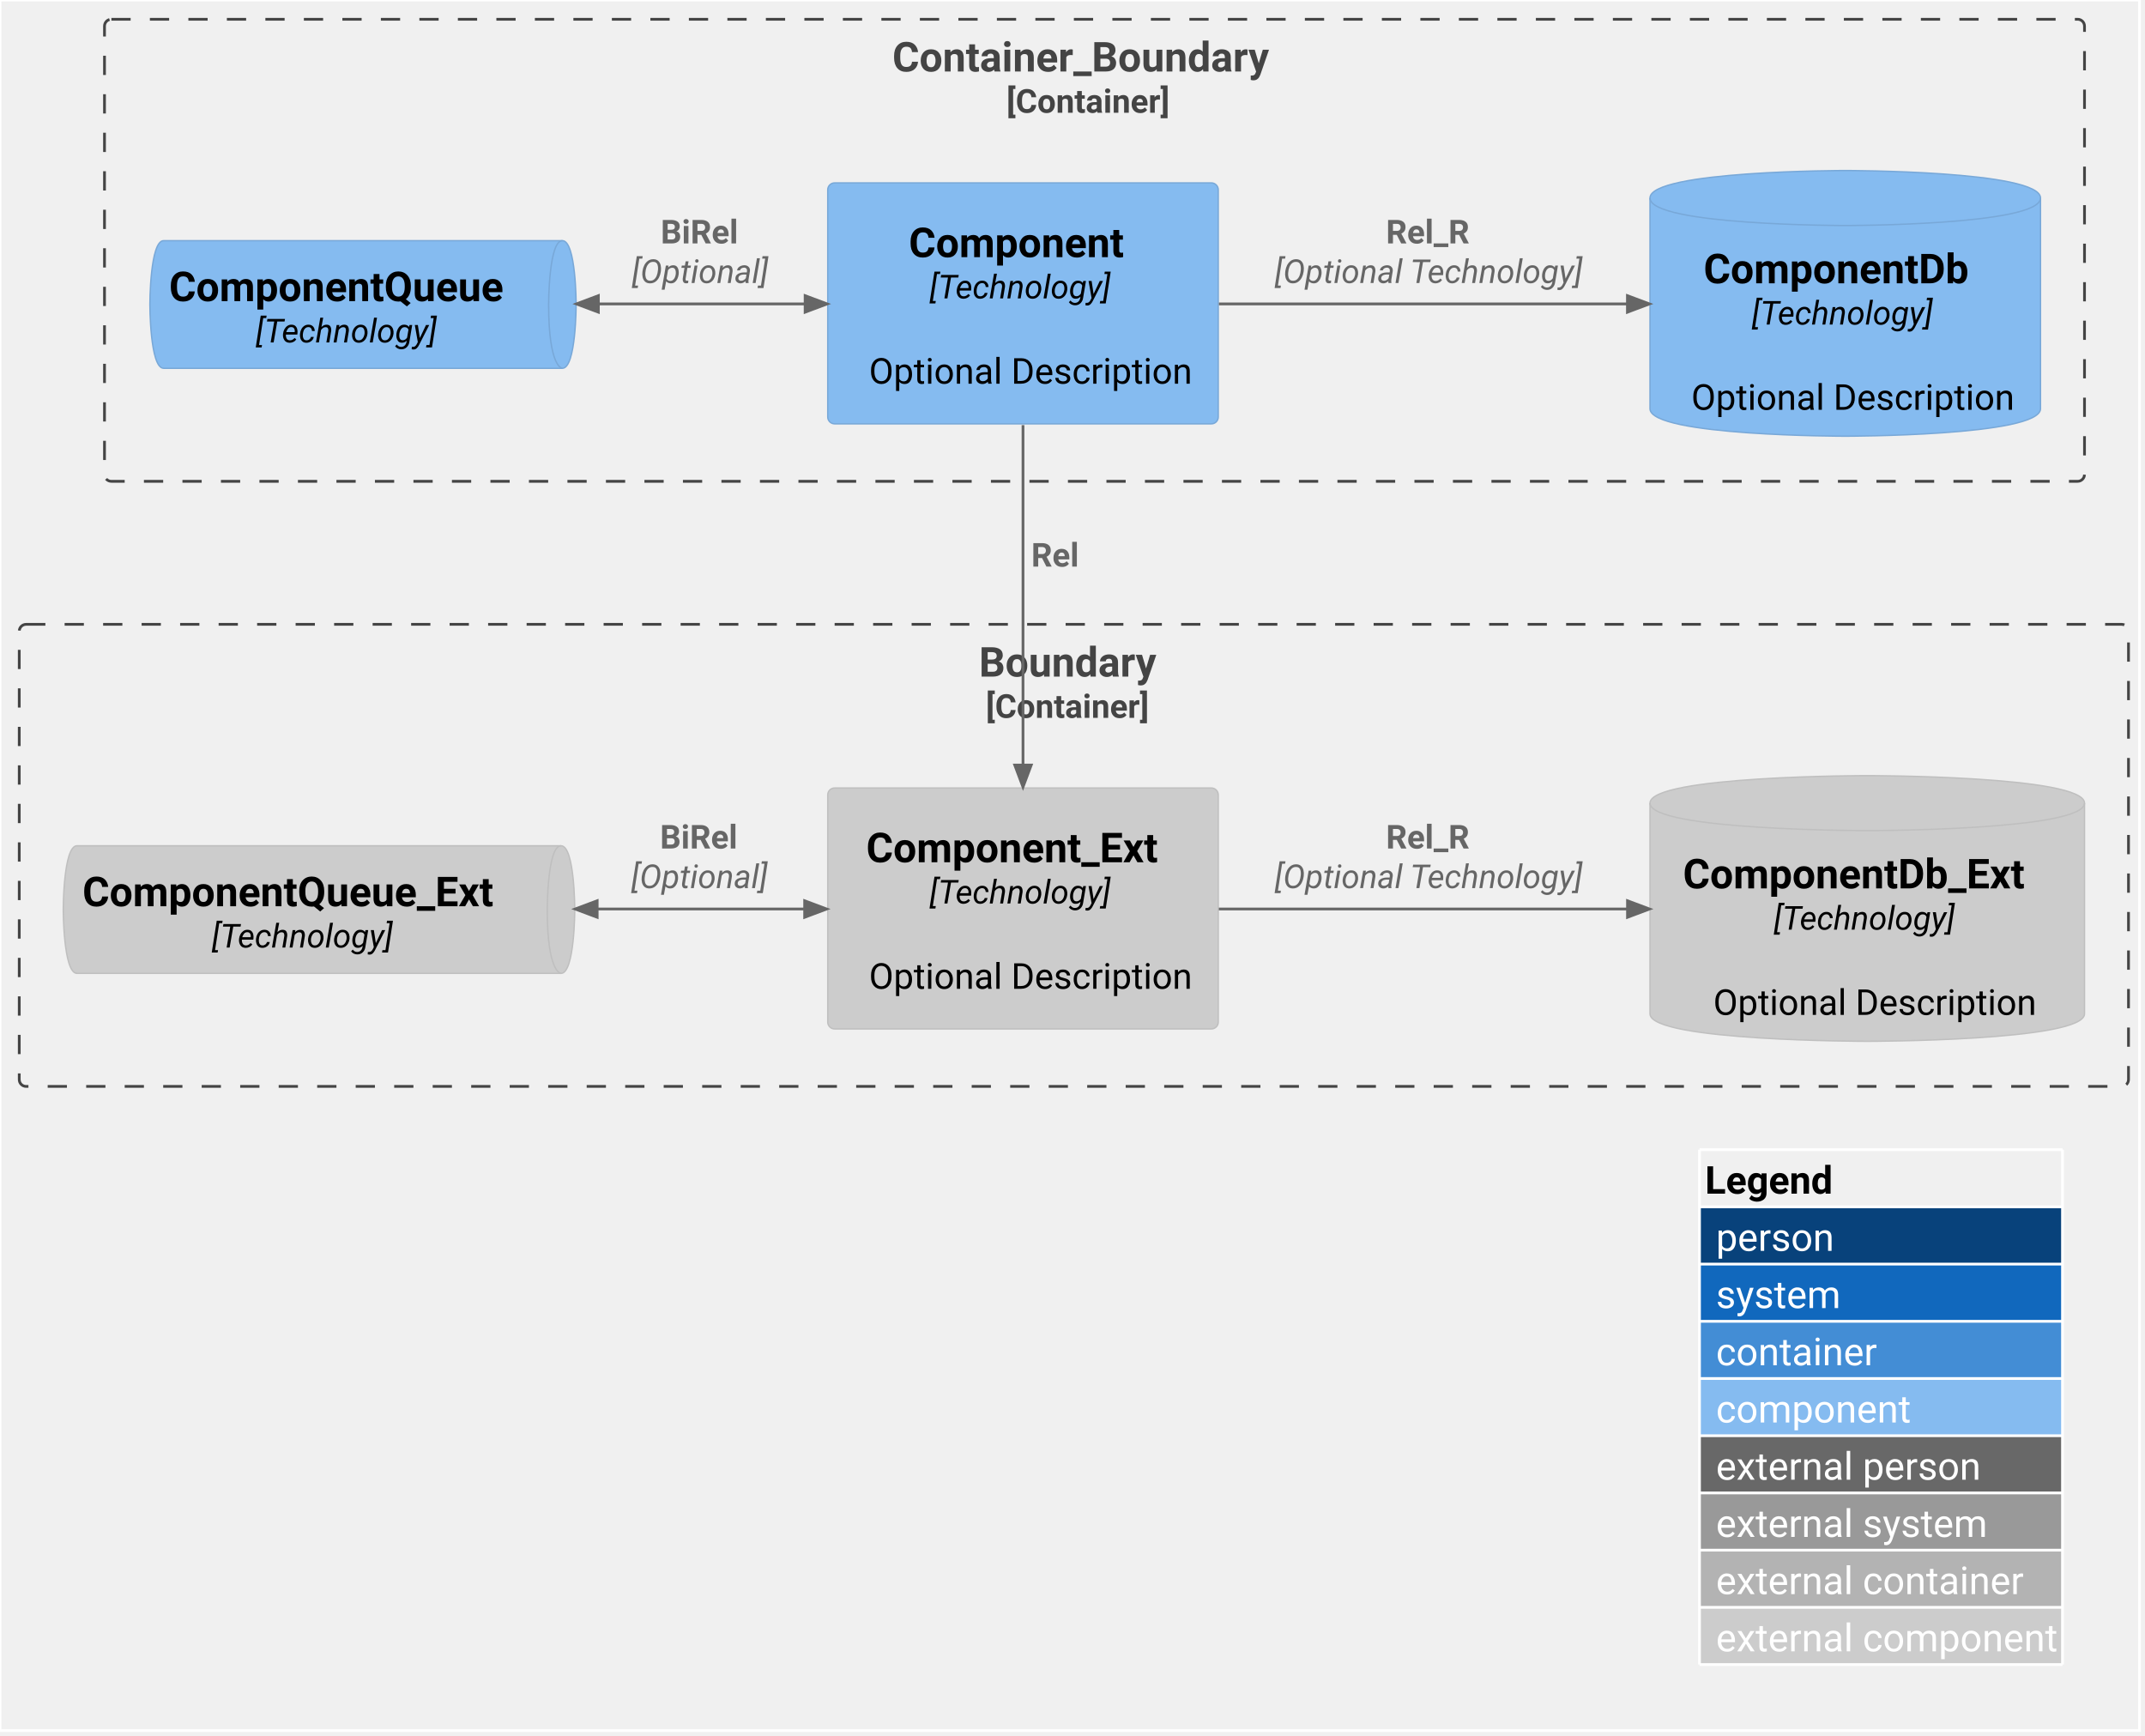
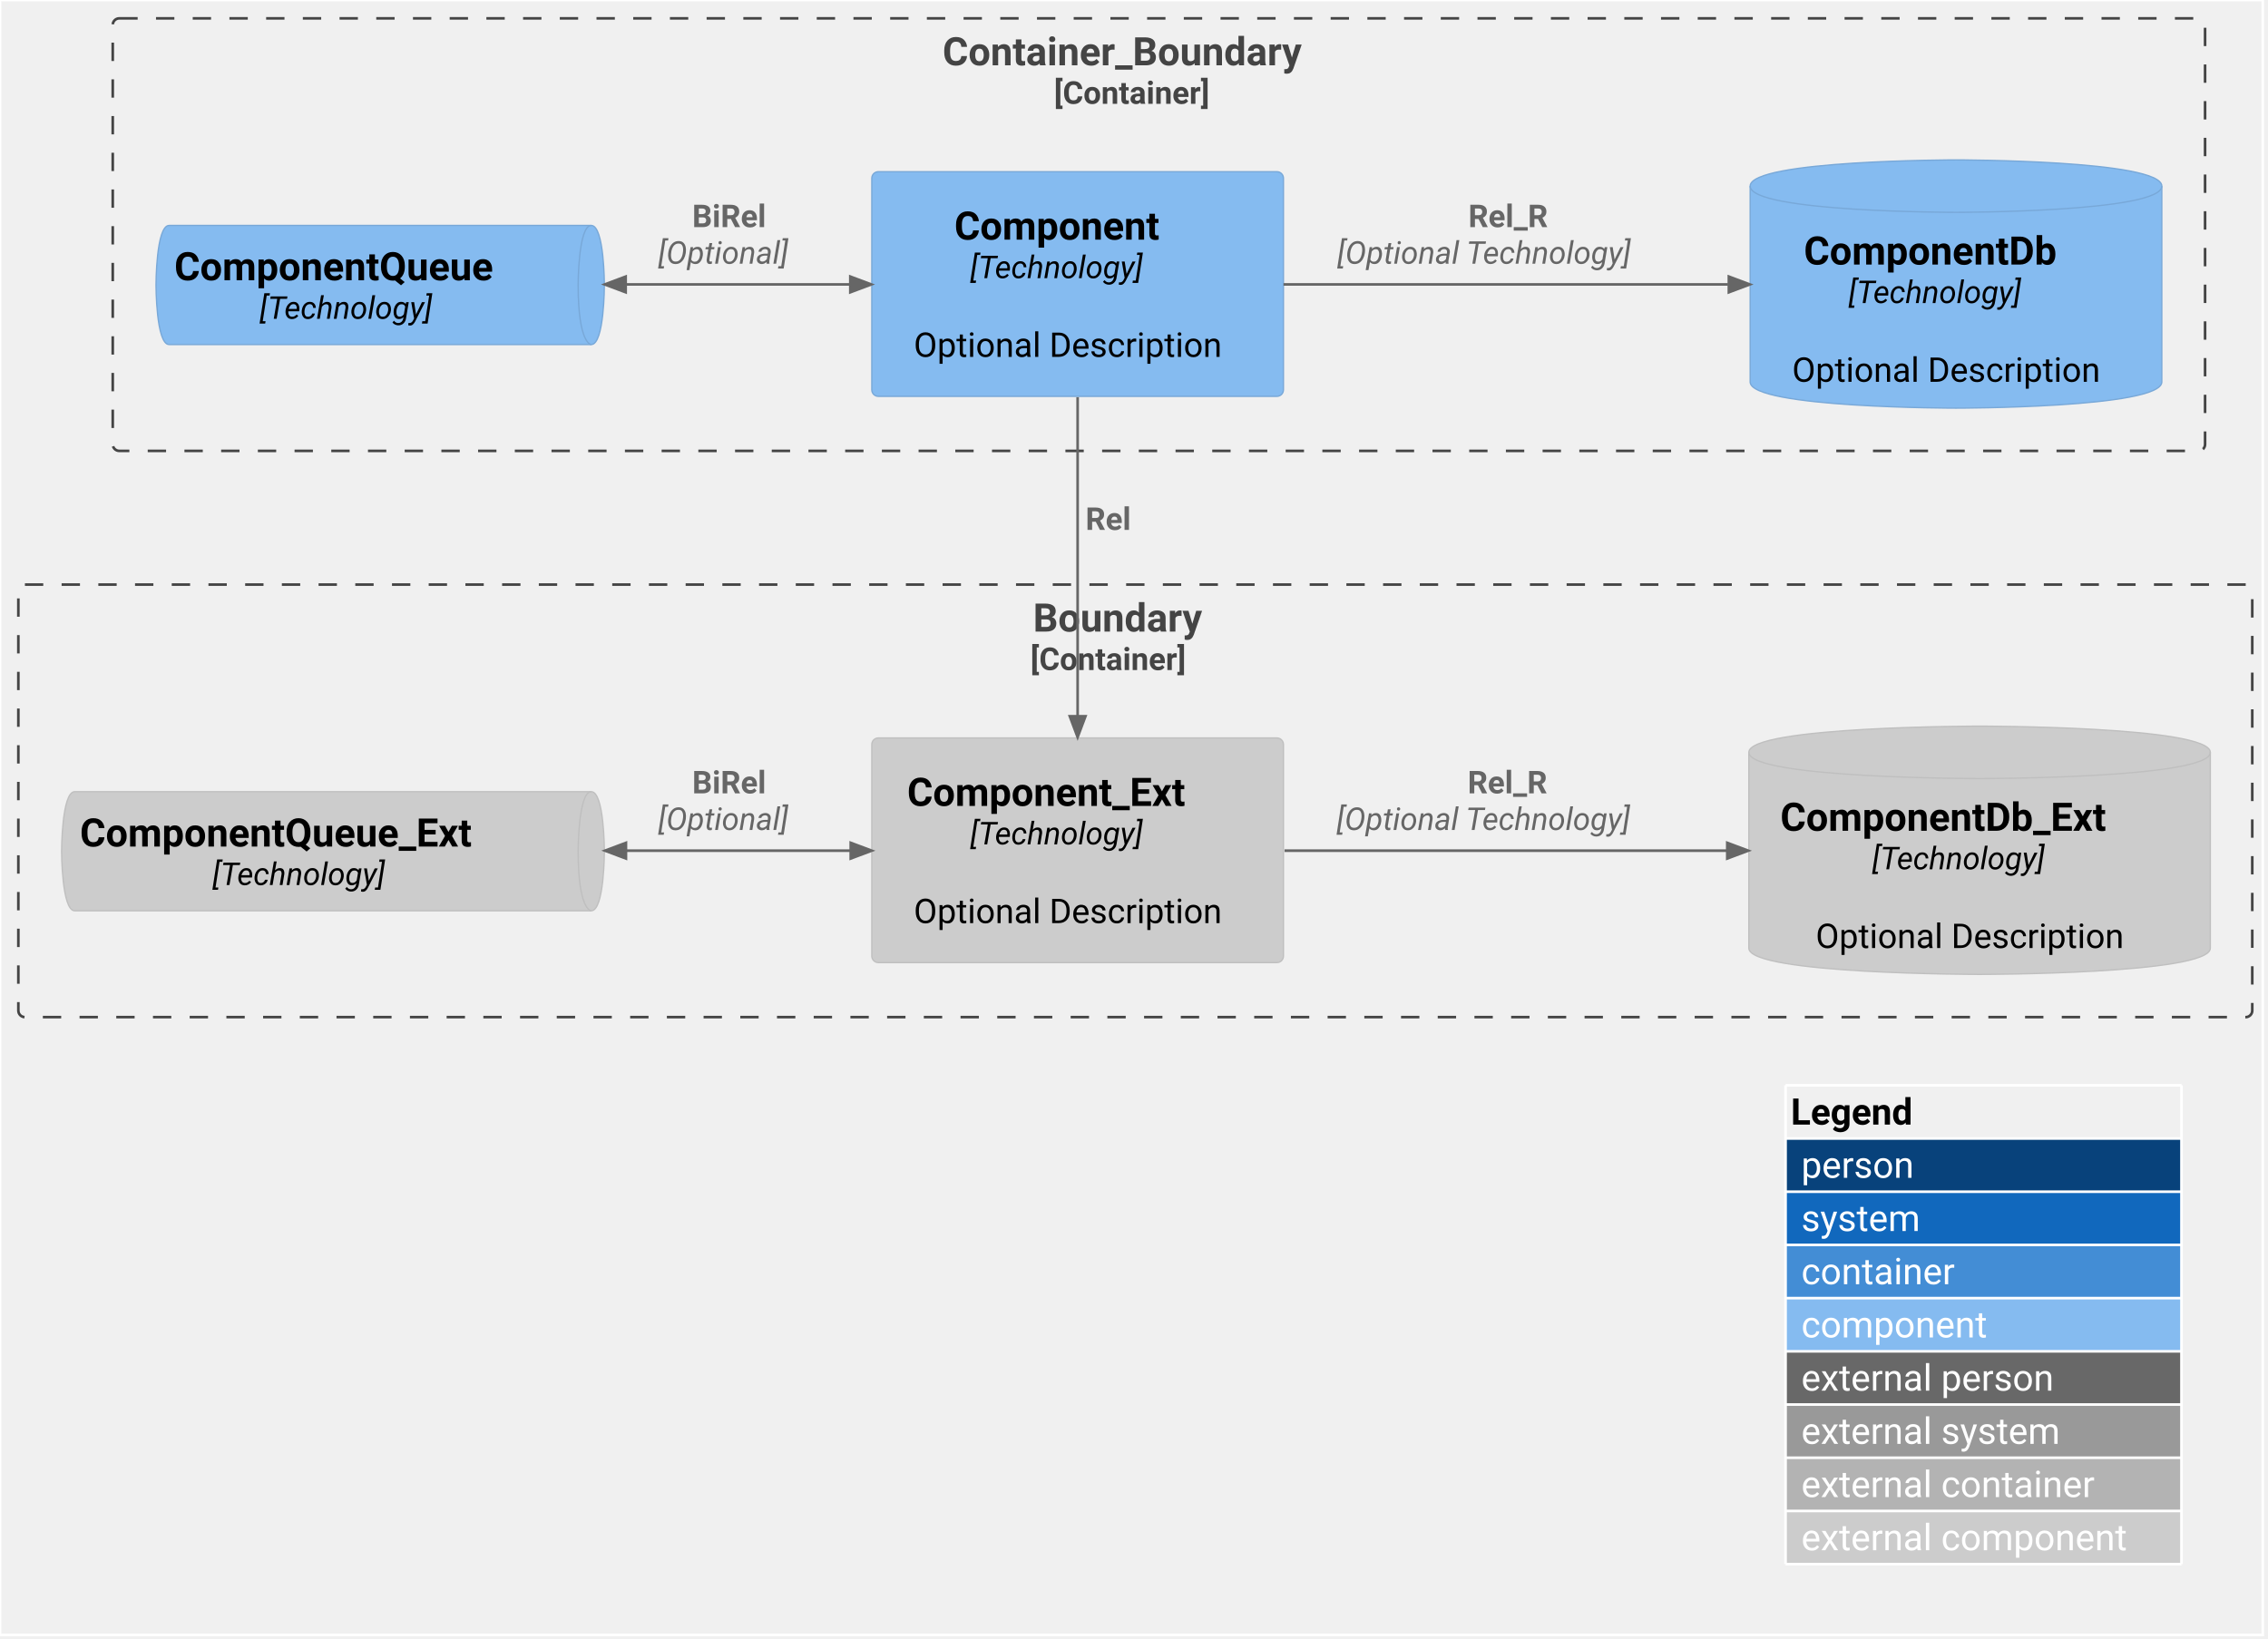
- <svg xmlns="http://www.w3.org/2000/svg" contentStyleType="text/css" height="631px" preserveAspectRatio="none" style="width:780px;height:631px;background:#FFFFFF;" version="1.1" viewBox="0 0 780 631" width="780px" zoomAndPan="magnify">
+ <svg xmlns="http://www.w3.org/2000/svg" contentStyleType="text/css" height="625px" preserveAspectRatio="none" style="width:865px;height:625px;background:#FFFFFF;" version="1.1" viewBox="0 0 865 625" width="865px" zoomAndPan="magnify">
  <defs />
  <g>
-     <rect fill="none" height="629.199" style="stroke:#FFFFFF;stroke-width:1.0;" width="778" x="0" y="0" />
+     <rect fill="none" height="623.672" style="stroke:#FFFFFF;stroke-width:1.0;" width="863" x="0" y="0" />
    <g id="cluster_boundary1">
-       <rect height="168" rx="2.5" ry="2.5" style="stroke:#444444;stroke-width:1.0;fill:none;stroke-dasharray:7.0,7.0;" width="720" x="38" y="7" />
-       <text fill="#444444" font-family="Roboto" font-size="15" font-weight="bold" lengthAdjust="spacing" textLength="147" x="324.5" y="26">Container_Boundary</text>
-       <text fill="#444444" font-family="Roboto" font-size="12" font-weight="bold" lengthAdjust="spacing" textLength="64" x="366" y="41">[Container]</text>
+       <rect fill="none" height="165" rx="2.5" ry="2.5" style="stroke:#444444;stroke-width:1.0;stroke-dasharray:7.0,7.0;" width="798" x="43" y="7" />
+       <text fill="#444444" font-family="Roboto" font-size="15" font-weight="bold" lengthAdjust="spacing" textLength="165" x="359.5" y="24.923">Container_Boundary</text>
+       <text fill="#444444" font-family="Roboto" font-size="12" font-weight="bold" lengthAdjust="spacing" textLength="80" x="402" y="39.6">[Container]</text>
    </g>
    <g id="cluster_boundary2">
-       <rect height="168" rx="2.5" ry="2.5" style="stroke:#444444;stroke-width:1.0;fill:none;stroke-dasharray:7.0,7.0;" width="767" x="7" y="227" />
-       <text fill="#444444" font-family="Roboto" font-size="15" font-weight="bold" lengthAdjust="spacing" textLength="69" x="356" y="246">Boundary</text>
-       <text fill="#444444" font-family="Roboto" font-size="12" font-weight="bold" lengthAdjust="spacing" textLength="64" x="358.5" y="261">[Container]</text>
+       <rect fill="none" height="165" rx="2.5" ry="2.5" style="stroke:#444444;stroke-width:1.0;stroke-dasharray:7.0,7.0;" width="852" x="7" y="223" />
+       <text fill="#444444" font-family="Roboto" font-size="15" font-weight="bold" lengthAdjust="spacing" textLength="78" x="394" y="240.923">Boundary</text>
+       <text fill="#444444" font-family="Roboto" font-size="12" font-weight="bold" lengthAdjust="spacing" textLength="80" x="393" y="255.6">[Container]</text>
    </g>
    <g id="elem_component1">
-       <rect fill="#85BBF0" height="87.6" rx="2.5" ry="2.5" style="stroke:#78A8D8;stroke-width:0.5;" width="142" x="301" y="66.5" />
-       <text fill="#000000" font-family="Roboto" font-size="15" font-weight="bold" lengthAdjust="spacing" textLength="83" x="330.5" y="93.5">Component</text>
-       <text fill="#000000" font-family="Roboto" font-size="12" font-style="italic" lengthAdjust="spacing" textLength="68" x="338" y="108.5">[Technology]</text>
-       <text fill="#000000" font-family="Roboto" font-size="13" lengthAdjust="spacing" textLength="4" x="370.5" y="123.9"> </text>
-       <text fill="#000000" font-family="Roboto" font-size="13" lengthAdjust="spacing" textLength="115" x="316" y="139.5">Optional Description</text>
+       <rect fill="#85BBF0" height="85.695" rx="2.5" ry="2.5" style="stroke:#78A8D8;stroke-width:0.5;" width="157" x="332.5" y="65.5" />
+       <text fill="#000000" font-family="Roboto" font-size="15" font-weight="bold" lengthAdjust="spacing" textLength="94" x="364" y="91.423">Component</text>
+       <text fill="#000000" font-family="Roboto" font-size="12" font-style="italic" lengthAdjust="spacing" textLength="82" x="370" y="106.1">[Technology]</text>
+       <text fill="#000000" font-family="Roboto" font-size="13" lengthAdjust="spacing" textLength="4" x="409" y="120.997"> </text>
+       <text fill="#000000" font-family="Roboto" font-size="13" lengthAdjust="spacing" textLength="129" x="348.5" y="136.129">Optional Description</text>
    </g>
    <g id="elem_cqueue">
-       <path d="M59.5,87.5 L204.5,87.5 C209.5,87.5 209.5,110.7 209.5,110.7 C209.5,110.7 209.5,133.9 204.5,133.9 L59.5,133.9 C54.5,133.9 54.5,110.7 54.5,110.7 C54.5,110.7 54.5,87.5 59.5,87.5 " fill="#85BBF0" style="stroke:#78A8D8;stroke-width:0.5;" />
-       <path d="M204.5,87.5 C199.5,87.5 199.5,110.7 199.5,110.7 C199.5,133.9 204.5,133.9 204.5,133.9 " fill="none" style="stroke:#78A8D8;stroke-width:0.5;" />
-       <text fill="#000000" font-family="Roboto" font-size="15" font-weight="bold" lengthAdjust="spacing" textLength="131" x="61.5" y="109.5">ComponentQueue</text>
-       <text fill="#000000" font-family="Roboto" font-size="12" font-style="italic" lengthAdjust="spacing" textLength="68" x="93" y="124.5">[Technology]</text>
+       <path d="M64.5,86 L225.5,86 C230.5,86 230.5,108.715 230.5,108.715 C230.5,108.715 230.5,131.43 225.5,131.43 L64.5,131.43 C59.5,131.43 59.5,108.715 59.5,108.715 C59.5,108.715 59.5,86 64.5,86 " fill="#85BBF0" style="stroke:#78A8D8;stroke-width:0.5;" />
+       <path d="M225.5,86 C220.5,86 220.5,108.715 220.5,108.715 C220.5,131.43 225.5,131.43 225.5,131.43 " fill="none" style="stroke:#78A8D8;stroke-width:0.5;" />
+       <text fill="#000000" font-family="Roboto" font-size="15" font-weight="bold" lengthAdjust="spacing" textLength="147" x="66.5" y="106.923">ComponentQueue</text>
+       <text fill="#000000" font-family="Roboto" font-size="12" font-style="italic" lengthAdjust="spacing" textLength="82" x="99" y="121.6">[Technology]</text>
    </g>
    <g id="elem_cdb">
-       <path d="M600,72 C600,62 671,62 671,62 C671,62 742,62 742,72 L742,148.6 C742,158.6 671,158.6 671,158.6 C671,158.6 600,158.6 600,148.6 L600,72 " fill="#85BBF0" style="stroke:#78A8D8;stroke-width:0.5;" />
-       <path d="M600,72 C600,82 671,82 671,82 C671,82 742,82 742,72 " fill="none" style="stroke:#78A8D8;stroke-width:0.5;" />
-       <text fill="#000000" font-family="Roboto" font-size="15" font-weight="bold" lengthAdjust="spacing" textLength="103" x="619.5" y="103">ComponentDb</text>
-       <text fill="#000000" font-family="Roboto" font-size="12" font-style="italic" lengthAdjust="spacing" textLength="68" x="637" y="118">[Technology]</text>
-       <text fill="#000000" font-family="Roboto" font-size="13" lengthAdjust="spacing" textLength="4" x="669.5" y="133.4"> </text>
-       <text fill="#000000" font-family="Roboto" font-size="13" lengthAdjust="spacing" textLength="115" x="615" y="149">Optional Description</text>
+       <path d="M667.5,71 C667.5,61 746,61 746,61 C746,61 824.5,61 824.5,71 L824.5,145.695 C824.5,155.695 746,155.695 746,155.695 C746,155.695 667.5,155.695 667.5,145.695 L667.5,71 " fill="#85BBF0" style="stroke:#78A8D8;stroke-width:0.5;" />
+       <path d="M667.5,71 C667.5,81 746,81 746,81 C746,81 824.5,81 824.5,71 " fill="none" style="stroke:#78A8D8;stroke-width:0.5;" />
+       <text fill="#000000" font-family="Roboto" font-size="15" font-weight="bold" lengthAdjust="spacing" textLength="116" x="688" y="100.923">ComponentDb</text>
+       <text fill="#000000" font-family="Roboto" font-size="12" font-style="italic" lengthAdjust="spacing" textLength="82" x="705" y="115.6">[Technology]</text>
+       <text fill="#000000" font-family="Roboto" font-size="13" lengthAdjust="spacing" textLength="4" x="744" y="130.497"> </text>
+       <text fill="#000000" font-family="Roboto" font-size="13" lengthAdjust="spacing" textLength="129" x="683.5" y="145.629">Optional Description</text>
    </g>
    <g id="elem_component2">
-       <rect fill="#CCCCCC" height="87.6" rx="2.5" ry="2.5" style="stroke:#BFBFBF;stroke-width:0.5;" width="142" x="301" y="286.5" />
-       <text fill="#000000" font-family="Roboto" font-size="15" font-weight="bold" lengthAdjust="spacing" textLength="114" x="315" y="313.5">Component_Ext</text>
-       <text fill="#000000" font-family="Roboto" font-size="12" font-style="italic" lengthAdjust="spacing" textLength="68" x="338" y="328.5">[Technology]</text>
-       <text fill="#000000" font-family="Roboto" font-size="13" lengthAdjust="spacing" textLength="4" x="370.5" y="343.9"> </text>
-       <text fill="#000000" font-family="Roboto" font-size="13" lengthAdjust="spacing" textLength="115" x="316" y="359.5">Optional Description</text>
+       <rect fill="#CCCCCC" height="85.695" rx="2.5" ry="2.5" style="stroke:#BFBFBF;stroke-width:0.5;" width="157" x="332.5" y="281.5" />
+       <text fill="#000000" font-family="Roboto" font-size="15" font-weight="bold" lengthAdjust="spacing" textLength="130" x="346" y="307.423">Component_Ext</text>
+       <text fill="#000000" font-family="Roboto" font-size="12" font-style="italic" lengthAdjust="spacing" textLength="82" x="370" y="322.1">[Technology]</text>
+       <text fill="#000000" font-family="Roboto" font-size="13" lengthAdjust="spacing" textLength="4" x="409" y="336.997"> </text>
+       <text fill="#000000" font-family="Roboto" font-size="13" lengthAdjust="spacing" textLength="129" x="348.5" y="352.129">Optional Description</text>
    </g>
    <g id="elem_cqueue2">
-       <path d="M28,307.5 L204,307.5 C209,307.5 209,330.7 209,330.7 C209,330.7 209,353.9 204,353.9 L28,353.9 C23,353.9 23,330.7 23,330.7 C23,330.7 23,307.5 28,307.5 " fill="#CCCCCC" style="stroke:#BFBFBF;stroke-width:0.5;" />
-       <path d="M204,307.5 C199,307.5 199,330.7 199,330.7 C199,353.9 204,353.9 204,353.9 " fill="none" style="stroke:#BFBFBF;stroke-width:0.5;" />
-       <text fill="#000000" font-family="Roboto" font-size="15" font-weight="bold" lengthAdjust="spacing" textLength="162" x="30" y="329.5">ComponentQueue_Ext</text>
-       <text fill="#000000" font-family="Roboto" font-size="12" font-style="italic" lengthAdjust="spacing" textLength="68" x="77" y="344.5">[Technology]</text>
+       <path d="M28.5,302 L225.5,302 C230.5,302 230.5,324.715 230.5,324.715 C230.5,324.715 230.5,347.43 225.5,347.43 L28.5,347.43 C23.5,347.43 23.5,324.715 23.5,324.715 C23.5,324.715 23.5,302 28.5,302 " fill="#CCCCCC" style="stroke:#BFBFBF;stroke-width:0.5;" />
+       <path d="M225.5,302 C220.5,302 220.5,324.715 220.5,324.715 C220.5,347.43 225.5,347.43 225.5,347.43 " fill="none" style="stroke:#BFBFBF;stroke-width:0.5;" />
+       <text fill="#000000" font-family="Roboto" font-size="15" font-weight="bold" lengthAdjust="spacing" textLength="183" x="30.5" y="322.923">ComponentQueue_Ext</text>
+       <text fill="#000000" font-family="Roboto" font-size="12" font-style="italic" lengthAdjust="spacing" textLength="82" x="81" y="337.6">[Technology]</text>
    </g>
    <g id="elem_cdb2">
-       <path d="M600,292 C600,282 679,282 679,282 C679,282 758,282 758,292 L758,368.6 C758,378.6 679,378.6 679,378.6 C679,378.6 600,378.6 600,368.6 L600,292 " fill="#CCCCCC" style="stroke:#BFBFBF;stroke-width:0.5;" />
-       <path d="M600,292 C600,302 679,302 679,302 C679,302 758,302 758,292 " fill="none" style="stroke:#BFBFBF;stroke-width:0.5;" />
-       <text fill="#000000" font-family="Roboto" font-size="15" font-weight="bold" lengthAdjust="spacing" textLength="134" x="612" y="323">ComponentDb_Ext</text>
-       <text fill="#000000" font-family="Roboto" font-size="12" font-style="italic" lengthAdjust="spacing" textLength="68" x="645" y="338">[Technology]</text>
-       <text fill="#000000" font-family="Roboto" font-size="13" lengthAdjust="spacing" textLength="4" x="677.5" y="353.4"> </text>
-       <text fill="#000000" font-family="Roboto" font-size="13" lengthAdjust="spacing" textLength="115" x="623" y="369">Optional Description</text>
+       <path d="M667,287 C667,277 755,277 755,277 C755,277 843,277 843,287 L843,361.695 C843,371.695 755,371.695 755,371.695 C755,371.695 667,371.695 667,361.695 L667,287 " fill="#CCCCCC" style="stroke:#BFBFBF;stroke-width:0.5;" />
+       <path d="M667,287 C667,297 755,297 755,297 C755,297 843,297 843,287 " fill="none" style="stroke:#BFBFBF;stroke-width:0.5;" />
+       <text fill="#000000" font-family="Roboto" font-size="15" font-weight="bold" lengthAdjust="spacing" textLength="152" x="679" y="316.923">ComponentDb_Ext</text>
+       <text fill="#000000" font-family="Roboto" font-size="12" font-style="italic" lengthAdjust="spacing" textLength="82" x="714" y="331.6">[Technology]</text>
+       <text fill="#000000" font-family="Roboto" font-size="13" lengthAdjust="spacing" textLength="4" x="753" y="346.497"> </text>
+       <text fill="#000000" font-family="Roboto" font-size="13" lengthAdjust="spacing" textLength="129" x="692.5" y="361.629">Optional Description</text>
    </g>
    <g id="link_component1_cdb">
-       <path d="M443.24,110.5 C487.89,110.5 545.5,110.5 591.61,110.5 " fill="none" id="component1-to-cdb" style="stroke:#666666;stroke-width:1.0;" />
-       <polygon fill="#666666" points="599.79,110.5,591.79,107.5,591.79,113.5,599.79,110.5" style="stroke:#666666;stroke-width:1.0;" />
-       <text fill="#666666" font-family="Roboto" font-size="12" font-weight="bold" lengthAdjust="spacing" textLength="35" x="504" y="88.5">Rel_R</text>
-       <text fill="#666666" font-family="Roboto" font-size="12" font-style="italic" lengthAdjust="spacing" textLength="116" x="463.5" y="102.9">[Optional Technology]</text>
+       <path d="M489.54,108.5 C540.39,108.5 606.65,108.5 659.08,108.5 " fill="none" id="component1-to-cdb" style="stroke:#666666;stroke-width:1.0;" />
+       <polygon fill="#666666" points="667.37,108.5,659.37,105.5,659.37,111.5,667.37,108.5" style="stroke:#666666;stroke-width:1.0;" />
+       <text fill="#666666" font-family="Roboto" font-size="12" font-weight="bold" lengthAdjust="spacing" textLength="37" x="560" y="86.639">Rel_R</text>
+       <text fill="#666666" font-family="Roboto" font-size="12" font-style="italic" lengthAdjust="spacing" textLength="137" x="510" y="100.607">[Optional Technology]</text>
    </g>
    <g id="link_cqueue_component1">
-       <path d="M217.93,110.5 C242.32,110.5 268.76,110.5 292.74,110.5 " fill="none" id="cqueue-component1" style="stroke:#666666;stroke-width:1.0;" />
-       <polygon fill="#666666" points="300.77,110.5,292.77,107.5,292.77,113.5,300.77,110.5" style="stroke:#666666;stroke-width:1.0;" />
-       <polygon fill="#666666" points="209.59,110.5,217.59,113.5,217.59,107.5,209.59,110.5" style="stroke:#666666;stroke-width:1.0;" />
-       <text fill="#666666" font-family="Roboto" font-size="12" font-weight="bold" lengthAdjust="spacing" textLength="30" x="240.25" y="88.5">BiRel</text>
-       <text fill="#666666" font-family="Roboto" font-size="12" font-style="italic" lengthAdjust="spacing" textLength="51" x="229.75" y="102.9">[Optional]</text>
+       <path d="M238.75,108.5 C266.58,108.5 296.92,108.5 324.29,108.5 " fill="none" id="cqueue-component1" style="stroke:#666666;stroke-width:1.0;" />
+       <polygon fill="#666666" points="332.3,108.5,324.3,105.5,324.3,111.5,332.3,108.5" style="stroke:#666666;stroke-width:1.0;" />
+       <polygon fill="#666666" points="230.63,108.5,238.63,111.5,238.63,105.5,230.63,108.5" style="stroke:#666666;stroke-width:1.0;" />
+       <text fill="#666666" font-family="Roboto" font-size="12" font-weight="bold" lengthAdjust="spacing" textLength="35" x="264" y="86.639">BiRel</text>
+       <text fill="#666666" font-family="Roboto" font-size="12" font-style="italic" lengthAdjust="spacing" textLength="61" x="251" y="100.607">[Optional]</text>
    </g>
    <g id="link_component2_cdb2">
-       <path d="M443.2,330.5 C487.49,330.5 544.76,330.5 591.76,330.5 " fill="none" id="component2-to-cdb2" style="stroke:#666666;stroke-width:1.0;" />
-       <polygon fill="#666666" points="599.82,330.5,591.82,327.5,591.82,333.5,599.82,330.5" style="stroke:#666666;stroke-width:1.0;" />
-       <text fill="#666666" font-family="Roboto" font-size="12" font-weight="bold" lengthAdjust="spacing" textLength="35" x="504" y="308.5">Rel_R</text>
-       <text fill="#666666" font-family="Roboto" font-size="12" font-style="italic" lengthAdjust="spacing" textLength="116" x="463.5" y="322.9">[Optional Technology]</text>
+       <path d="M489.92,324.5 C540.11,324.5 605.43,324.5 658.66,324.5 " fill="none" id="component2-to-cdb2" style="stroke:#666666;stroke-width:1.0;" />
+       <polygon fill="#666666" points="666.76,324.5,658.76,321.5,658.76,327.5,666.76,324.5" style="stroke:#666666;stroke-width:1.0;" />
+       <text fill="#666666" font-family="Roboto" font-size="12" font-weight="bold" lengthAdjust="spacing" textLength="37" x="559.75" y="302.639">Rel_R</text>
+       <text fill="#666666" font-family="Roboto" font-size="12" font-style="italic" lengthAdjust="spacing" textLength="137" x="509.75" y="316.607">[Optional Technology]</text>
    </g>
    <g id="link_cqueue2_component2">
-       <path d="M217.34,330.5 C242.26,330.5 268.59,330.5 292.32,330.5 " fill="none" id="cqueue2-component2" style="stroke:#666666;stroke-width:1.0;" />
-       <polygon fill="#666666" points="300.6,330.5,292.6,327.5,292.6,333.5,300.6,330.5" style="stroke:#666666;stroke-width:1.0;" />
-       <polygon fill="#666666" points="209.15,330.5,217.15,333.5,217.15,327.5,209.15,330.5" style="stroke:#666666;stroke-width:1.0;" />
-       <text fill="#666666" font-family="Roboto" font-size="12" font-weight="bold" lengthAdjust="spacing" textLength="30" x="240" y="308.5">BiRel</text>
-       <text fill="#666666" font-family="Roboto" font-size="12" font-style="italic" lengthAdjust="spacing" textLength="51" x="229.5" y="322.9">[Optional]</text>
+       <path d="M239.06,324.5 C267.38,324.5 297.37,324.5 324.23,324.5 " fill="none" id="cqueue2-component2" style="stroke:#666666;stroke-width:1.0;" />
+       <polygon fill="#666666" points="332.46,324.5,324.46,321.5,324.46,327.5,332.46,324.5" style="stroke:#666666;stroke-width:1.0;" />
+       <polygon fill="#666666" points="230.74,324.5,238.74,327.5,238.74,321.5,230.74,324.5" style="stroke:#666666;stroke-width:1.0;" />
+       <text fill="#666666" font-family="Roboto" font-size="12" font-weight="bold" lengthAdjust="spacing" textLength="35" x="264" y="302.639">BiRel</text>
+       <text fill="#666666" font-family="Roboto" font-size="12" font-style="italic" lengthAdjust="spacing" textLength="61" x="251" y="316.607">[Optional]</text>
    </g>
    <g id="link_component1_component2">
-       <path d="M372,154.57 C372,189.99 372,240.28 372,277.85 " fill="none" id="component1-to-component2" style="stroke:#666666;stroke-width:1.0;" />
-       <polygon fill="#666666" points="372,286.15,375,278.15,369,278.15,372,286.15" style="stroke:#666666;stroke-width:1.0;" />
-       <text fill="#666666" font-family="Roboto" font-size="12" font-weight="bold" lengthAdjust="spacing" textLength="19" x="375" y="206">Rel</text>
+       <path d="M411,151.52 C411,186.38 411,236.04 411,273.04 " fill="none" id="component1-to-component2" style="stroke:#666666;stroke-width:1.0;" />
+       <polygon fill="#666666" points="411,281.21,414,273.21,408,273.21,411,281.21" style="stroke:#666666;stroke-width:1.0;" />
+       <text fill="#666666" font-family="Roboto" font-size="12" font-weight="bold" lengthAdjust="spacing" textLength="22" x="414" y="202.139">Rel</text>
    </g>
-     <rect height="207.199" rx="7.5" ry="7.5" style="stroke:#00000000;stroke-width:1.0;fill:none;" width="148" x="610" y="408" />
-     <text fill="#000000" font-family="Roboto" font-size="14" font-weight="bold" lengthAdjust="spacing" textLength="52" x="620" y="434">Legend</text>
-     <text fill="#FFFFFF" font-family="Roboto" font-size="14" lengthAdjust="spacing" textLength="4" x="672" y="434"> </text>
-     <rect fill="#08427B" height="20.8" style="stroke:none;stroke-width:1.0;" width="132" x="618" y="438.8" />
-     <text fill="#FFFFFF" font-family="Roboto" font-size="14" lengthAdjust="spacing" textLength="42" x="624" y="454.8">person</text>
-     <rect fill="#1168BD" height="20.8" style="stroke:none;stroke-width:1.0;" width="132" x="618" y="459.6" />
-     <text fill="#FFFFFF" font-family="Roboto" font-size="14" lengthAdjust="spacing" textLength="43" x="624" y="475.6">system</text>
-     <rect fill="#438DD5" height="20.8" style="stroke:none;stroke-width:1.0;" width="132" x="618" y="480.4" />
-     <text fill="#FFFFFF" font-family="Roboto" font-size="14" lengthAdjust="spacing" textLength="57" x="624" y="496.4">container</text>
-     <rect fill="#85BBF0" height="20.8" style="stroke:none;stroke-width:1.0;" width="132" x="618" y="501.2" />
-     <text fill="#FFFFFF" font-family="Roboto" font-size="14" lengthAdjust="spacing" textLength="67" x="624" y="517.2">component</text>
-     <rect fill="#686868" height="20.8" style="stroke:none;stroke-width:1.0;" width="132" x="618" y="522" />
-     <text fill="#FFFFFF" font-family="Roboto" font-size="14" lengthAdjust="spacing" textLength="95" x="624" y="538">external person</text>
-     <rect fill="#999999" height="20.8" style="stroke:none;stroke-width:1.0;" width="132" x="618" y="542.8" />
-     <text fill="#FFFFFF" font-family="Roboto" font-size="14" lengthAdjust="spacing" textLength="96" x="624" y="558.799">external system</text>
-     <rect fill="#B3B3B3" height="20.8" style="stroke:none;stroke-width:1.0;" width="132" x="618" y="563.6" />
-     <text fill="#FFFFFF" font-family="Roboto" font-size="14" lengthAdjust="spacing" textLength="110" x="624" y="579.599">external container</text>
-     <rect fill="#CCCCCC" height="20.8" style="stroke:none;stroke-width:1.0;" width="132" x="618" y="584.399" />
-     <text fill="#FFFFFF" font-family="Roboto" font-size="14" lengthAdjust="spacing" textLength="120" x="624" y="600.399">external component</text>
-     <line style="stroke:#FFFFFF;stroke-width:1.0;" x1="618" x2="750" y1="418" y2="418" />
-     <line style="stroke:#FFFFFF;stroke-width:1.0;" x1="618" x2="750" y1="438.8" y2="438.8" />
-     <line style="stroke:#FFFFFF;stroke-width:1.0;" x1="618" x2="750" y1="459.6" y2="459.6" />
-     <line style="stroke:#FFFFFF;stroke-width:1.0;" x1="618" x2="750" y1="480.4" y2="480.4" />
-     <line style="stroke:#FFFFFF;stroke-width:1.0;" x1="618" x2="750" y1="501.2" y2="501.2" />
-     <line style="stroke:#FFFFFF;stroke-width:1.0;" x1="618" x2="750" y1="522" y2="522" />
-     <line style="stroke:#FFFFFF;stroke-width:1.0;" x1="618" x2="750" y1="542.8" y2="542.8" />
-     <line style="stroke:#FFFFFF;stroke-width:1.0;" x1="618" x2="750" y1="563.6" y2="563.6" />
-     <line style="stroke:#FFFFFF;stroke-width:1.0;" x1="618" x2="750" y1="584.399" y2="584.399" />
-     <line style="stroke:#FFFFFF;stroke-width:1.0;" x1="618" x2="750" y1="605.199" y2="605.199" />
-     <line style="stroke:#FFFFFF;stroke-width:1.0;" x1="618" x2="618" y1="418" y2="605.199" />
-     <line style="stroke:#FFFFFF;stroke-width:1.0;" x1="750" x2="750" y1="418" y2="605.199" />
+     <rect fill="none" height="200.672" id="_legend" rx="7.5" ry="7.5" style="stroke:none;stroke-width:1.0;" width="165" x="674" y="405" />
+     <text fill="#000000" font-family="Roboto" font-size="14" font-weight="bold" lengthAdjust="spacing" textLength="59" x="683" y="428.995">Legend</text>
+     <text fill="#FFFFFF" font-family="Roboto" font-size="14" lengthAdjust="spacing" textLength="4" x="742" y="428.995"> </text>
+     <rect fill="#08427B" height="20.297" style="stroke:none;stroke-width:1.0;" width="151" x="681" y="434.297" />
+     <text fill="#FFFFFF" font-family="Roboto" font-size="14" lengthAdjust="spacing" textLength="49" x="687" y="449.292">person</text>
+     <rect fill="#1168BD" height="20.297" style="stroke:none;stroke-width:1.0;" width="151" x="681" y="454.594" />
+     <text fill="#FFFFFF" font-family="Roboto" font-size="14" lengthAdjust="spacing" textLength="50" x="687" y="469.589">system</text>
+     <rect fill="#438DD5" height="20.297" style="stroke:none;stroke-width:1.0;" width="151" x="681" y="474.891" />
+     <text fill="#FFFFFF" font-family="Roboto" font-size="14" lengthAdjust="spacing" textLength="65" x="687" y="489.886">container</text>
+     <rect fill="#85BBF0" height="20.297" style="stroke:none;stroke-width:1.0;" width="151" x="681" y="495.188" />
+     <text fill="#FFFFFF" font-family="Roboto" font-size="14" lengthAdjust="spacing" textLength="80" x="687" y="510.183">component</text>
+     <rect fill="#686868" height="20.297" style="stroke:none;stroke-width:1.0;" width="151" x="681" y="515.484" />
+     <text fill="#FFFFFF" font-family="Roboto" font-size="14" lengthAdjust="spacing" textLength="108" x="687" y="530.48">external person</text>
+     <rect fill="#999999" height="20.297" style="stroke:none;stroke-width:1.0;" width="151" x="681" y="535.781" />
+     <text fill="#FFFFFF" font-family="Roboto" font-size="14" lengthAdjust="spacing" textLength="109" x="687" y="550.776">external system</text>
+     <rect fill="#B3B3B3" height="20.297" style="stroke:none;stroke-width:1.0;" width="151" x="681" y="556.078" />
+     <text fill="#FFFFFF" font-family="Roboto" font-size="14" lengthAdjust="spacing" textLength="124" x="687" y="571.073">external container</text>
+     <rect fill="#CCCCCC" height="20.297" style="stroke:none;stroke-width:1.0;" width="151" x="681" y="576.375" />
+     <text fill="#FFFFFF" font-family="Roboto" font-size="14" lengthAdjust="spacing" textLength="139" x="687" y="591.37">external component</text>
+     <line style="stroke:#FFFFFF;stroke-width:1.0;" x1="681" x2="832" y1="414" y2="414" />
+     <line style="stroke:#FFFFFF;stroke-width:1.0;" x1="681" x2="832" y1="434.297" y2="434.297" />
+     <line style="stroke:#FFFFFF;stroke-width:1.0;" x1="681" x2="832" y1="454.594" y2="454.594" />
+     <line style="stroke:#FFFFFF;stroke-width:1.0;" x1="681" x2="832" y1="474.891" y2="474.891" />
+     <line style="stroke:#FFFFFF;stroke-width:1.0;" x1="681" x2="832" y1="495.188" y2="495.188" />
+     <line style="stroke:#FFFFFF;stroke-width:1.0;" x1="681" x2="832" y1="515.484" y2="515.484" />
+     <line style="stroke:#FFFFFF;stroke-width:1.0;" x1="681" x2="832" y1="535.781" y2="535.781" />
+     <line style="stroke:#FFFFFF;stroke-width:1.0;" x1="681" x2="832" y1="556.078" y2="556.078" />
+     <line style="stroke:#FFFFFF;stroke-width:1.0;" x1="681" x2="832" y1="576.375" y2="576.375" />
+     <line style="stroke:#FFFFFF;stroke-width:1.0;" x1="681" x2="832" y1="596.672" y2="596.672" />
+     <line style="stroke:#FFFFFF;stroke-width:1.0;" x1="681" x2="681" y1="414" y2="596.672" />
+     <line style="stroke:#FFFFFF;stroke-width:1.0;" x1="832" x2="832" y1="414" y2="596.672" />
  </g>
</svg>
